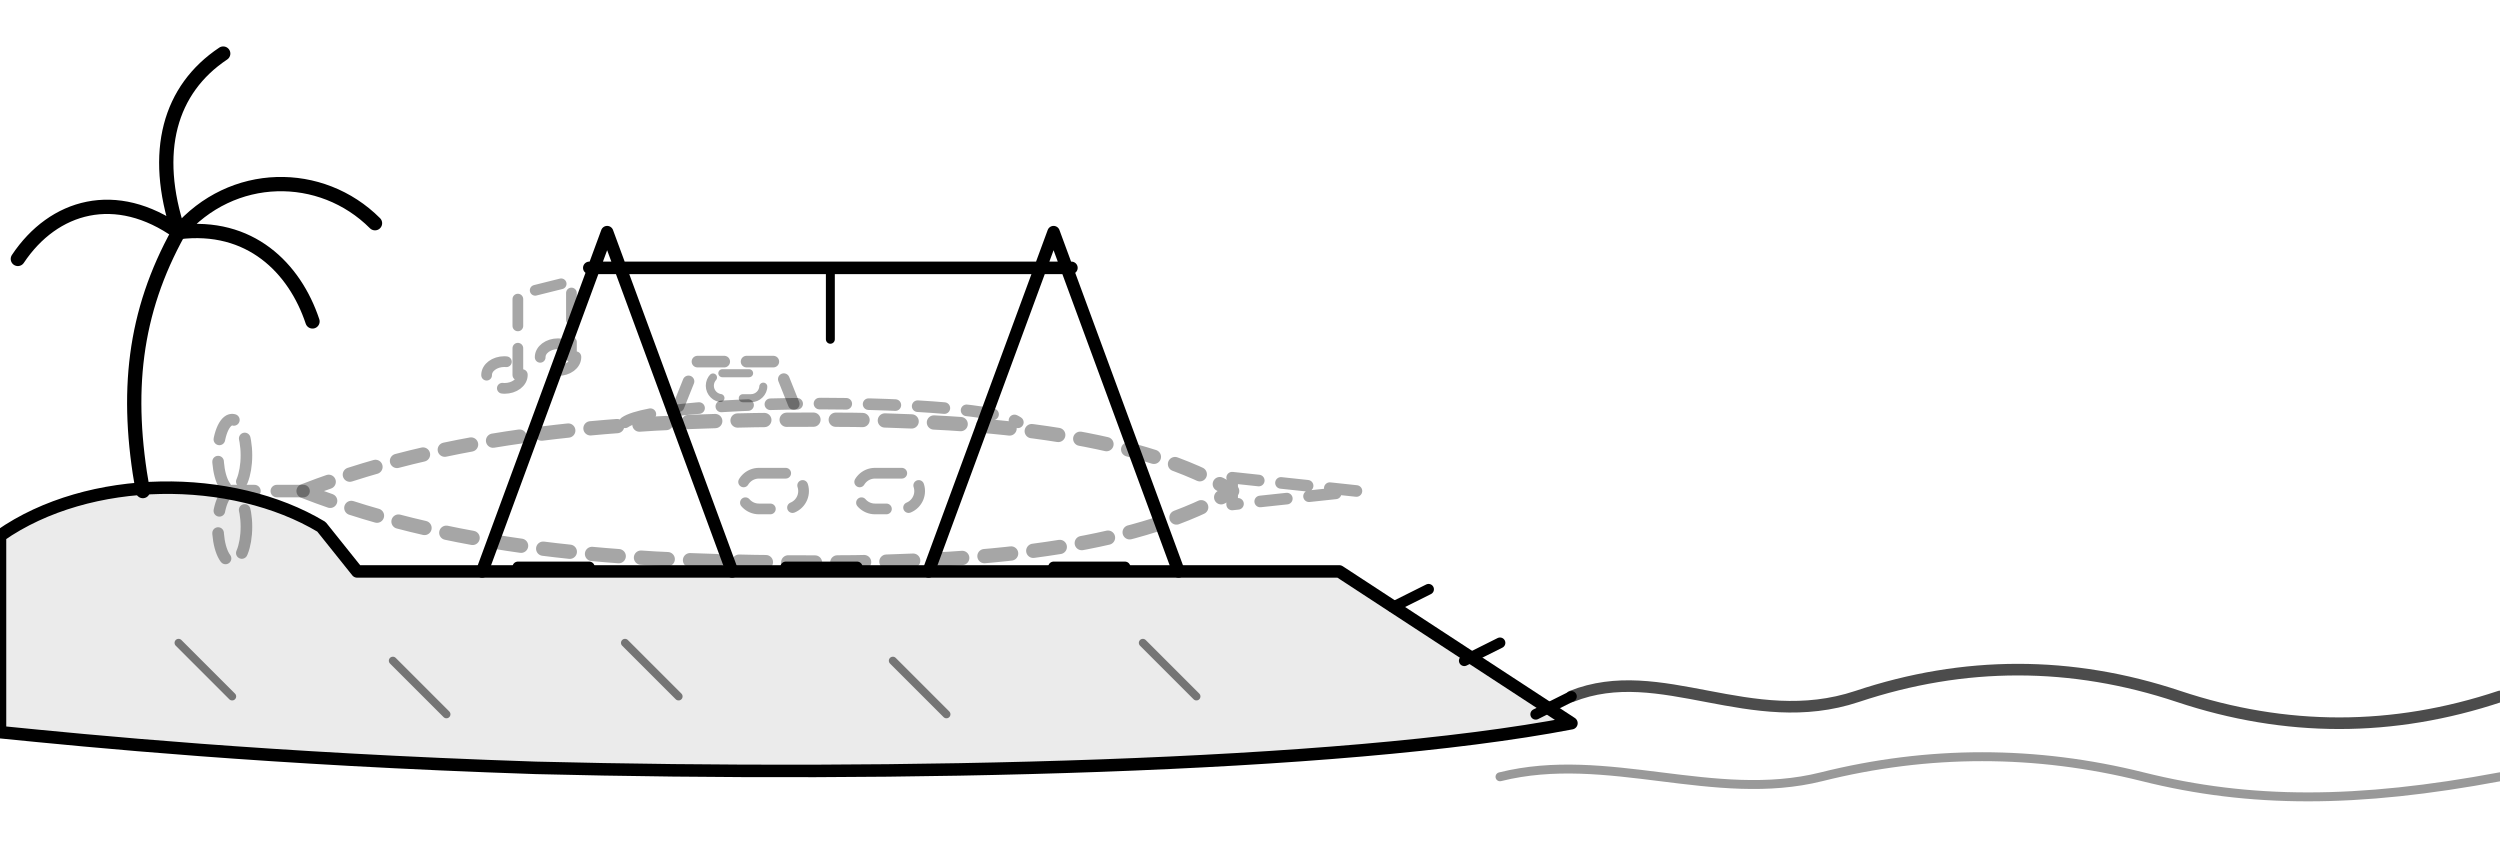
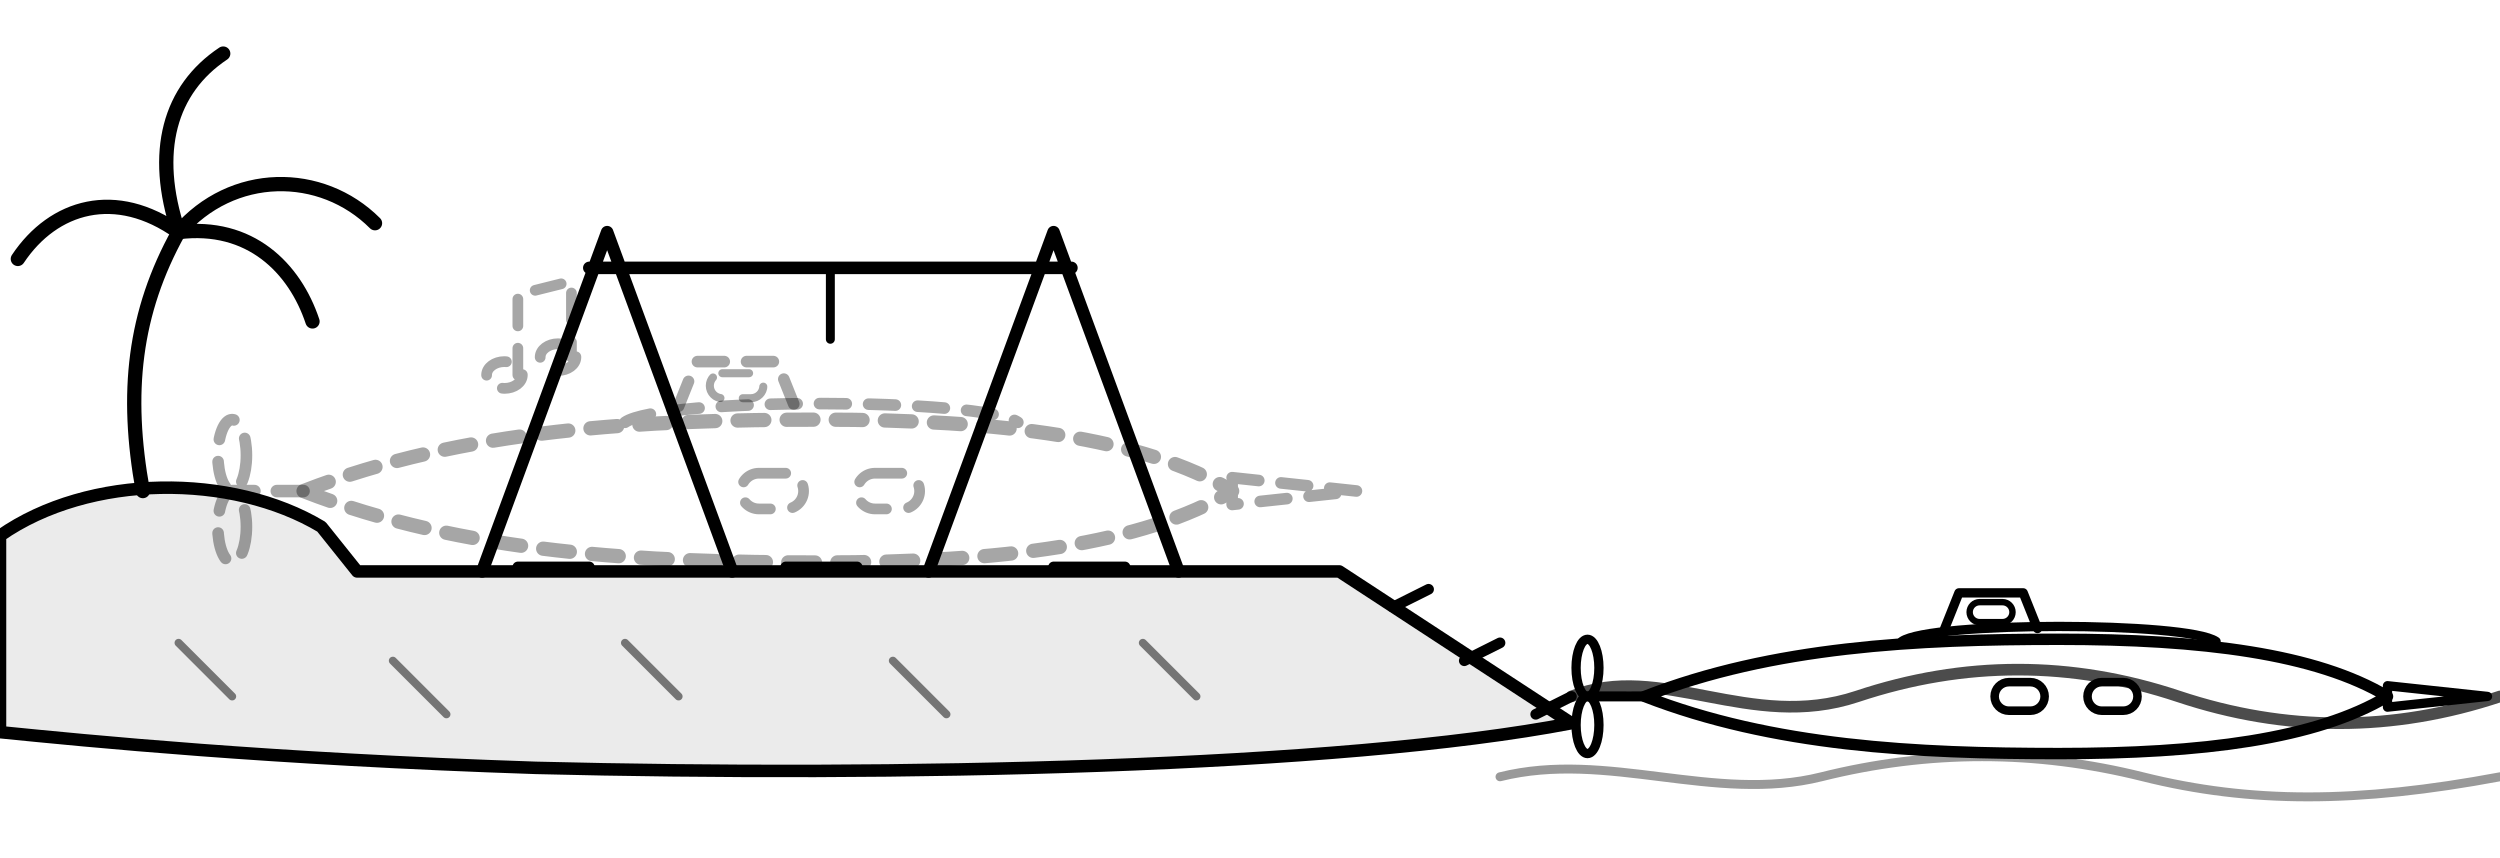
<svg xmlns="http://www.w3.org/2000/svg" viewBox="0 40 280 96" fill="none" stroke="currentColor" stroke-linecap="round" stroke-linejoin="round">
  <path class="yd-wave" d="M176 118 C186 114 196 122 208 118 S232 114 244 118 S268 122 280 118" stroke-width="1.3" opacity="0.7" />
  <path class="yd-wave" d="M168 127 C180 124 192 130 204 127 S228 124 240 127 S264 130 280 127" stroke-width="1" opacity="0.4" />
  <path class="yd-land" d="M0 100 C10 93 26 93 36 99 L40 104 H150 L176 121 C150 126 100 127 60 126 C30 125 10 123 0 122 Z" fill="currentColor" fill-opacity="0.08" stroke-width="1.4" />
  <path class="yd-hatch" d="M20 112 L26 118 M44 114 L50 120 M70 112 L76 118 M100 114 L106 120 M128 112 L134 118" stroke-width="0.9" opacity="0.5" />
  <path class="yd-slip" d="M156 108 L160 106 M164 114 L168 112 M172 120 L176 118" stroke-width="1.2" />
  <g class="yd-palm" stroke-width="1.6">
    <path d="M16 95 C14 84 15 75 20 66" />
    <path d="M20 66 C13 61 6 63 2 69 M20 66 C26 59 36 59 42 65 M20 66 C17 57 19 50 25 46 M20 66 C28 65 33 70 35 76" />
  </g>
  <g class="yd-scaffold" stroke-width="1.4">
    <path d="M54 104 L68 66 L82 104 M104 104 L118 66 L132 104 M66 70 H120" />
    <path d="M93 70 V78" stroke-width="1" />
  </g>
  <g class="yd-blocks" stroke-width="1.2">
    <path d="M58 103.5 H66 M88 103.5 H96 M118 103.5 H126" />
  </g>
  <g class="yd-ship">
    <g class="yd-part" data-part="engine" opacity="0.35" stroke-dasharray="3 2.5">
      <path d="M34 95 H26" stroke-width="1.4" />
      <ellipse cx="26" cy="91" rx="1.6" ry="4" stroke-width="1.3" />
      <ellipse cx="26" cy="99" rx="1.6" ry="4" stroke-width="1.3" />
    </g>
    <g class="yd-part" data-part="hull" opacity="0.35" stroke-dasharray="3 2.5">
      <path class="yd-fill" d="M34 95 C52 88 72 87 92 87 C112 87 128 89 138 95 C128 101 112 103 92 103 C72 103 52 102 34 95 Z" stroke-width="1.6" />
      <path d="M138 93.5 L152 95 L138 96.5 Z" stroke-width="1.3" />
      <path d="M70 87.3 C74 84.5 110 84.5 114 87.3" stroke-width="1.3" />
    </g>
    <g class="yd-part" data-part="windows" opacity="0.35" stroke-dasharray="3 2.5">
      <rect x="83" y="93" width="7" height="4" rx="2" stroke-width="1.2" />
      <rect x="96" y="93" width="7" height="4" rx="2" stroke-width="1.2" />
    </g>
    <g class="yd-part" data-part="lantern" opacity="0.35" stroke-dasharray="3 2.5">
      <path d="M76 85.5 L78 80.5 H87 L89 85.5" stroke-width="1.3" />
      <rect class="yd-light" x="79.5" y="81.8" width="6" height="2.8" rx="1.4" stroke-width="0.9" />
    </g>
    <g class="yd-part" data-part="organ" opacity="0.35" stroke-dasharray="3 2.5">
      <path d="M58 82 V73 L64 71.5 V80" stroke-width="1.2" />
      <ellipse cx="56.5" cy="82" rx="2" ry="1.5" stroke-width="1.2" />
      <ellipse cx="62.5" cy="80" rx="2" ry="1.5" stroke-width="1.2" />
    </g>
    <g class="yd-flag" opacity="0">
      <path d="M108 85 V72" stroke-width="1.2" />
      <path class="yd-pennant" d="M108 72 L119 74.5 L108 77 Z" fill="currentColor" stroke-width="1" />
    </g>
  </g>
+   <g class="yd-afloat" transform="translate(157 42) scale(0.8)">
+     <path d="M34 95 H26" stroke-width="1.4" />
+     <ellipse cx="26" cy="91" rx="1.6" ry="4" stroke-width="1.3" />
+     <ellipse cx="26" cy="99" rx="1.6" ry="4" stroke-width="1.3" />
+     <path class="yd-fill" d="M34 95 C52 88 72 87 92 87 C112 87 128 89 138 95 C128 101 112 103 92 103 C72 103 52 102 34 95 Z" stroke-width="1.6" />
+     <path d="M138 93.5 L152 95 L138 96.5 Z" stroke-width="1.3" />
+     <path d="M70 87.3 C74 84.5 110 84.5 114 87.3" stroke-width="1.3" />
+     <rect x="83" y="93" width="7" height="4" rx="2" stroke-width="1.2" />
+     <rect x="96" y="93" width="7" height="4" rx="2" stroke-width="1.2" />
+     <path d="M76 85.5 L78 80.5 H87 L89 85.5" stroke-width="1.3" />
+     <rect class="yd-light" x="79.5" y="81.8" width="6" height="2.8" rx="1.4" stroke-width="0.9" />
+     <g class="yd-flag" opacity="0">
+       <path d="M108 85 V72" stroke-width="1.2" />
+       <path class="yd-pennant" d="M108 72 L119 74.5 L108 77 Z" fill="currentColor" stroke-width="1" />
+     </g>
+   </g>
  <g class="yd-ripples" stroke-width="1.1" opacity="0">
    <path d="M184 123 C200 126 220 126 236 123 M244 123 C254 125 266 125 276 122" />
  </g>
</svg>
